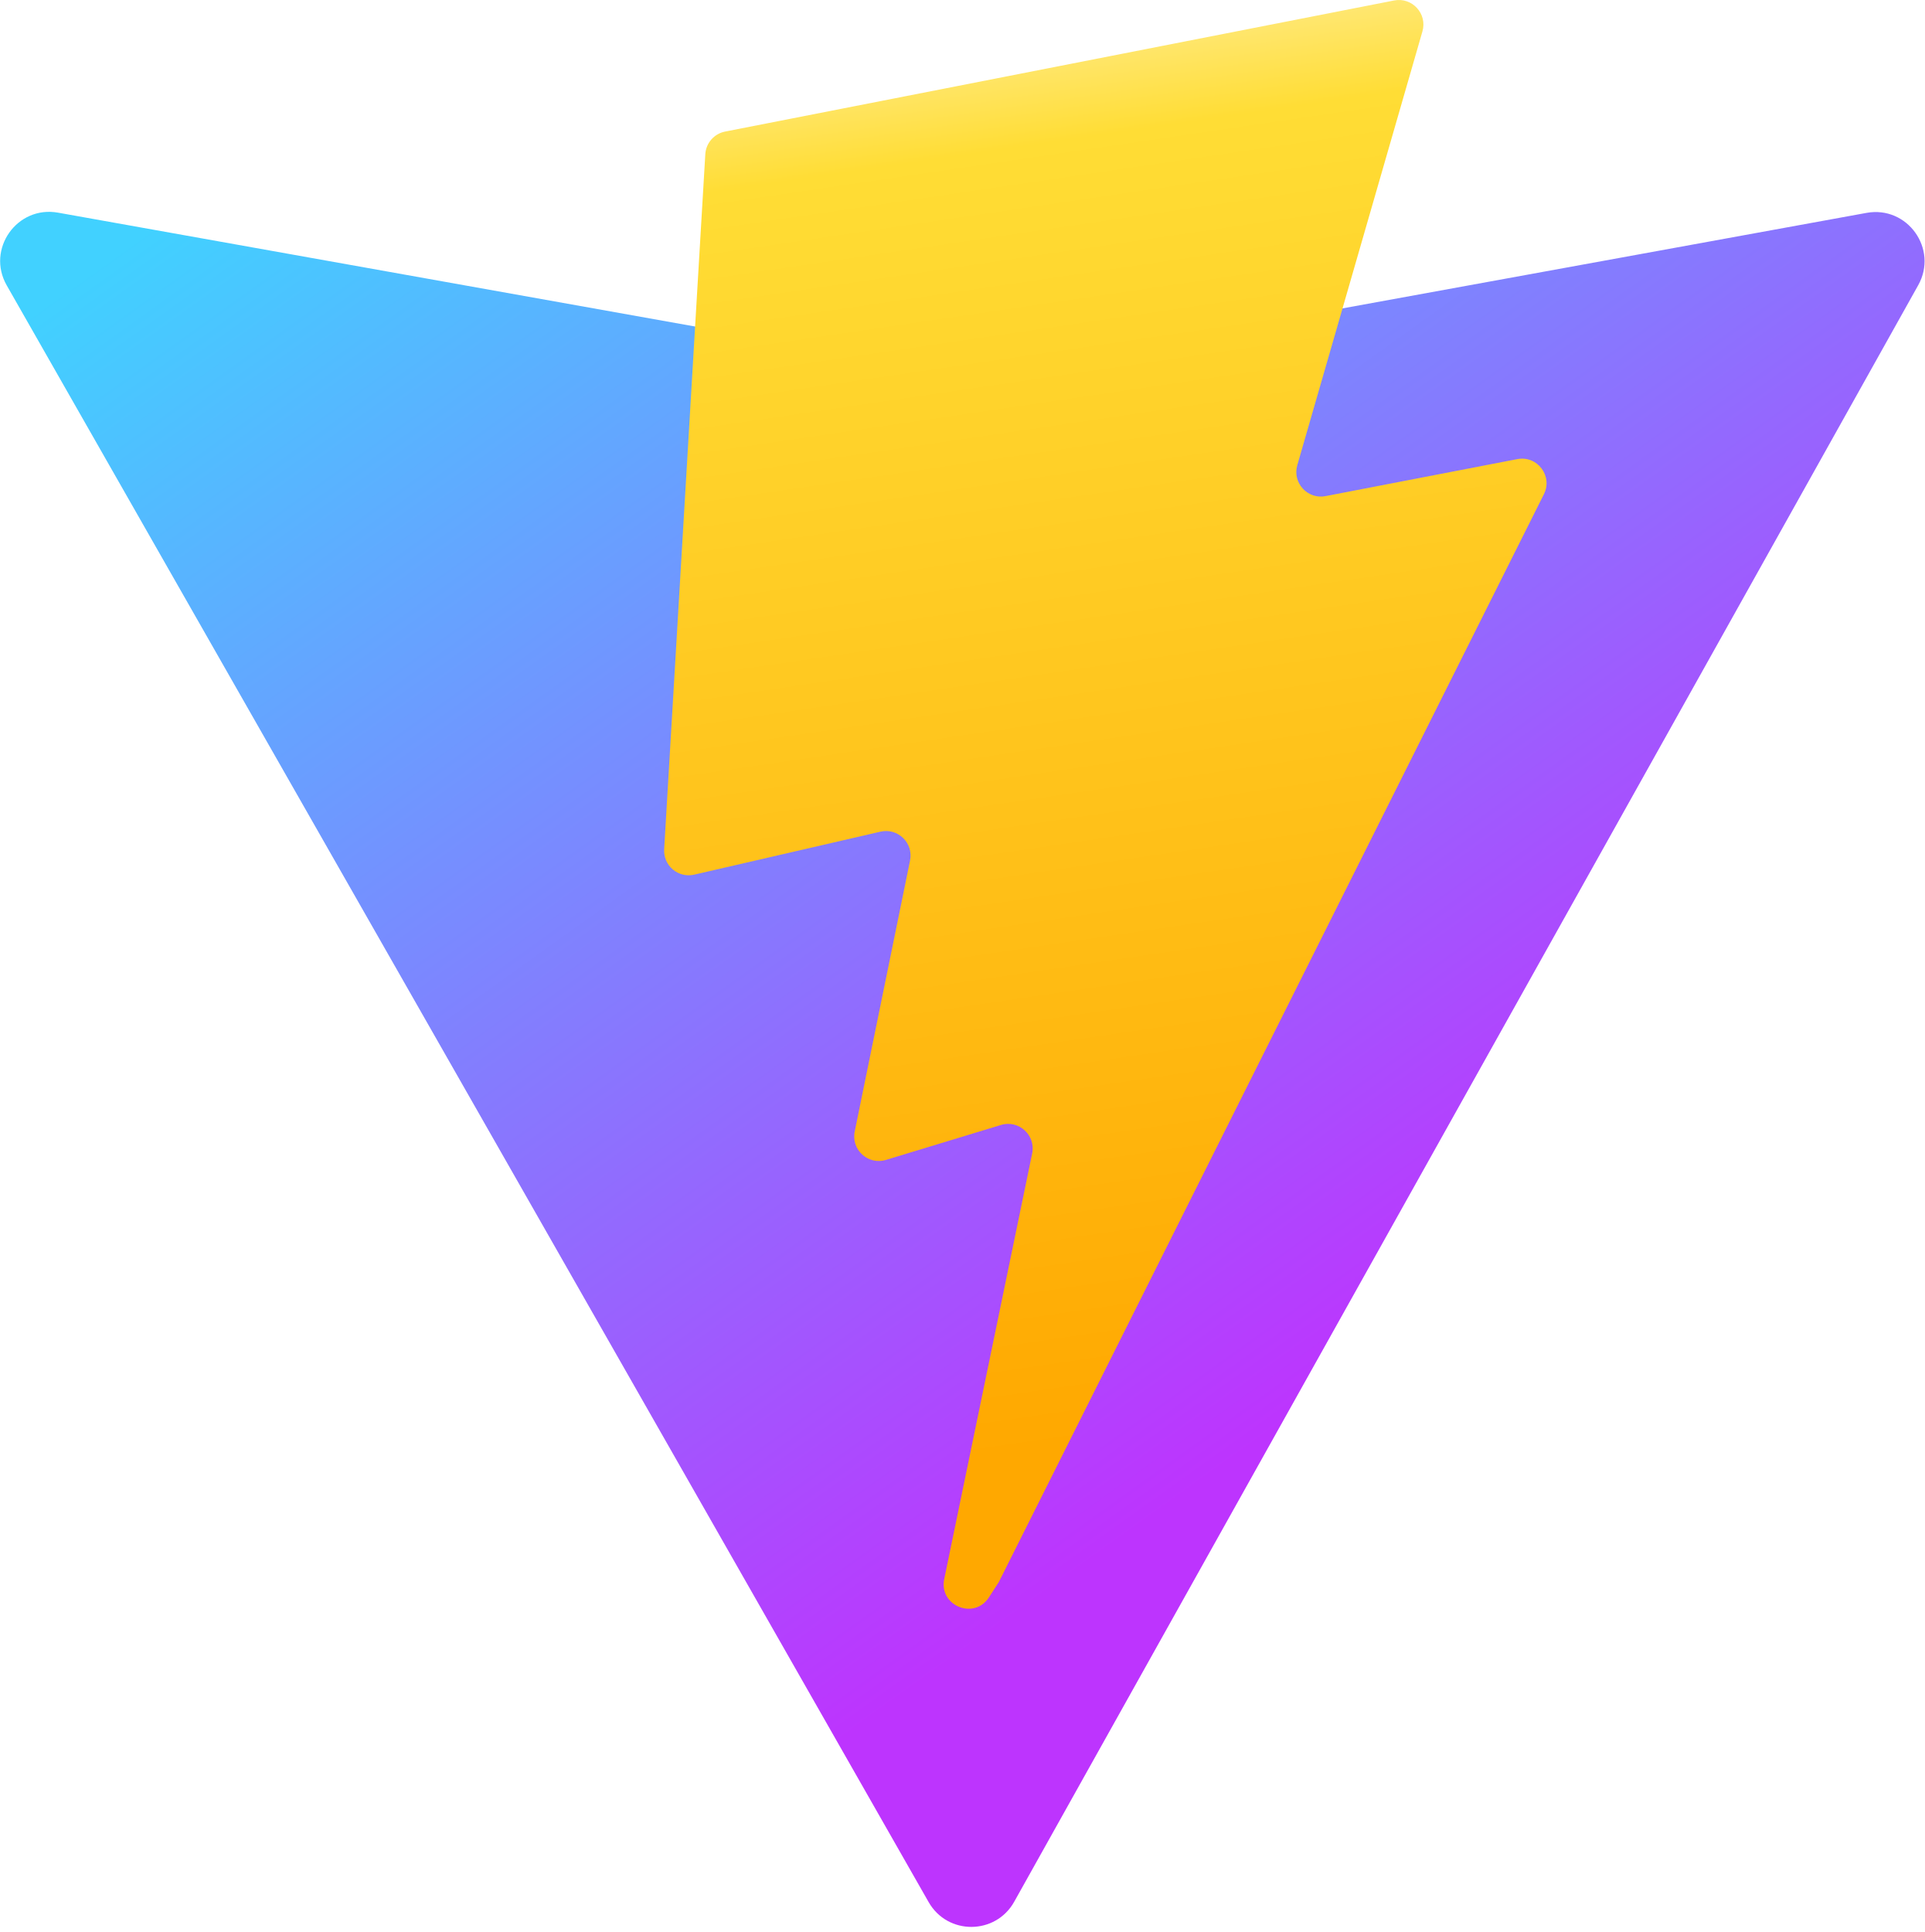
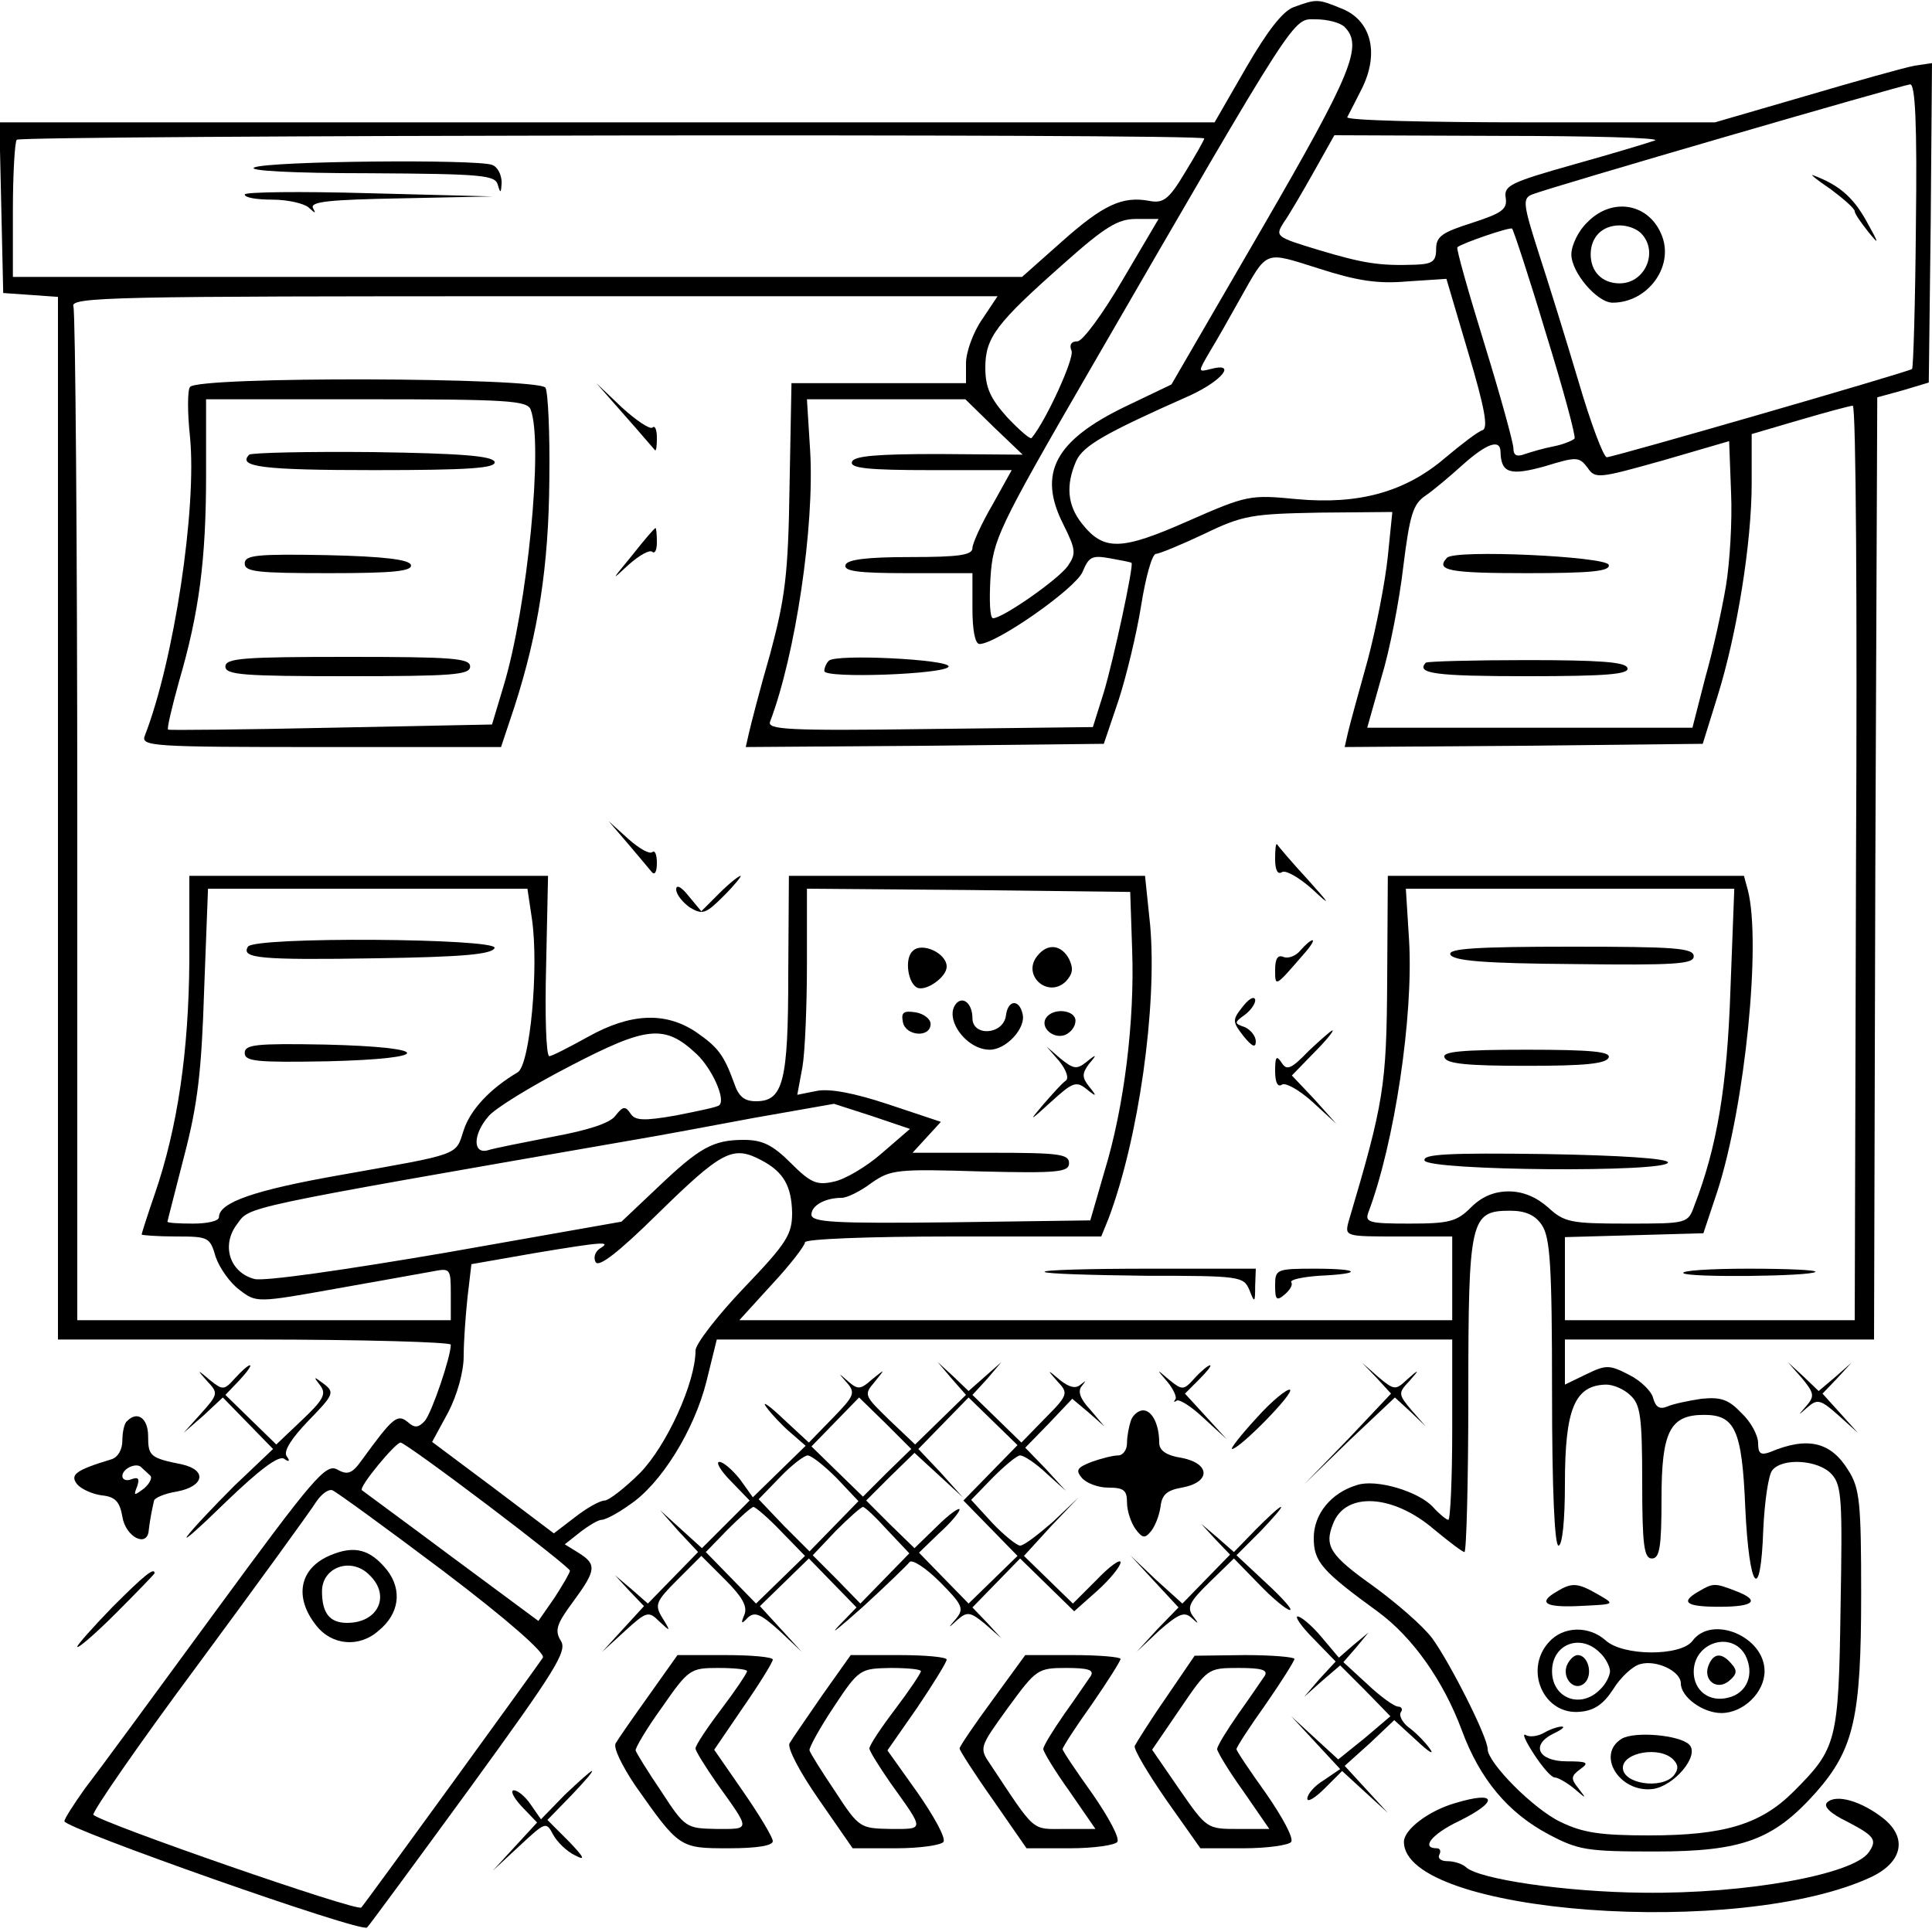
- <svg xmlns="http://www.w3.org/2000/svg" aria-hidden="true" role="img" class="iconify iconify--logos" width="31.88" height="32" preserveAspectRatio="xMidYMid meet" viewBox="0 0 256 257">
-   <defs>
-     <linearGradient id="IconifyId1813088fe1fbc01fb466" x1="-.828%" x2="57.636%" y1="7.652%" y2="78.411%">
-       <stop offset="0%" stop-color="#41D1FF" />
-       <stop offset="100%" stop-color="#BD34FE" />
-     </linearGradient>
-     <linearGradient id="IconifyId1813088fe1fbc01fb467" x1="43.376%" x2="50.316%" y1="2.242%" y2="89.03%">
-       <stop offset="0%" stop-color="#FFEA83" />
-       <stop offset="8.333%" stop-color="#FFDD35" />
-       <stop offset="100%" stop-color="#FFA800" />
-     </linearGradient>
-   </defs>
-   <path fill="url(#IconifyId1813088fe1fbc01fb466)" d="M255.153 37.938L134.897 252.976c-2.483 4.44-8.862 4.466-11.382.048L.875 37.958c-2.746-4.814 1.371-10.646 6.827-9.67l120.385 21.517a6.537 6.537 0 0 0 2.322-.004l117.867-21.483c5.438-.991 9.574 4.796 6.877 9.62Z" />
-   <path fill="url(#IconifyId1813088fe1fbc01fb467)" d="M185.432.063L96.44 17.501a3.268 3.268 0 0 0-2.634 3.014l-5.474 92.456a3.268 3.268 0 0 0 3.997 3.378l24.777-5.718c2.318-.535 4.413 1.507 3.936 3.838l-7.361 36.047c-.495 2.426 1.782 4.5 4.151 3.78l15.304-4.649c2.372-.72 4.652 1.36 4.15 3.788l-11.698 56.621c-.732 3.542 3.979 5.473 5.943 2.437l1.313-2.028l72.516-144.72c1.215-2.423-.88-5.186-3.54-4.672l-25.505 4.922c-2.396.462-4.435-1.77-3.759-4.114l16.646-57.705c.677-2.35-1.37-4.583-3.769-4.113Z" />
+ <svg xmlns="http://www.w3.org/2000/svg" version="1.0" width="300pt" height="300pt" viewBox="0 0 300 300" preserveAspectRatio="xMidYMid meet">
+   <g transform="translate(0,300) scale(0.1,-0.1)" fill="#000000" stroke="none">
+     <path d="M2009 2989 c-17 -6 -41 -37 -74 -94 l-49 -85 -943 0 -944 0 3 -132 3 -133 43 -3 42 -3 0 -810 0 -809 305 0 c168 0 305 -4 305 -8 0 -19 -29 -104 -40 -118 -10 -11 -16 -12 -27 -2 -16 13 -23 7 -71 -59 -15 -21 -22 -24 -38 -15 -18 10 -36 -11 -190 -221 -93 -127 -184 -251 -202 -274 -17 -24 -32 -47 -32 -51 0 -11 462 -174 470 -165 4 4 76 102 160 217 133 183 151 212 141 228 -10 16 -7 26 19 61 36 49 37 58 8 76 l-21 13 24 19 c13 10 28 19 33 19 6 0 25 10 43 23 49 32 101 116 120 192 l16 65 571 0 571 0 0 -140 c0 -77 -3 -140 -6 -140 -3 0 -14 9 -24 20 -22 24 -88 44 -118 34 -40 -12 -67 -45 -67 -82 0 -37 12 -51 100 -115 53 -39 101 -106 130 -184 28 -76 72 -128 134 -161 47 -25 60 -27 166 -27 136 0 184 18 250 92 59 67 70 117 70 307 0 142 -2 165 -20 193 -27 44 -63 53 -122 28 -14 -5 -18 -2 -18 14 0 12 -11 33 -26 47 -20 21 -32 25 -62 22 -20 -3 -44 -8 -53 -12 -12 -5 -18 -1 -22 13 -2 10 -19 27 -37 36 -31 16 -36 16 -67 1 l-33 -16 0 35 0 35 240 0 240 0 2 732 3 731 40 11 40 12 3 248 2 248 -27 -4 c-16 -3 -91 -24 -169 -47 l-141 -41 -287 0 c-158 0 -286 3 -284 8 2 4 12 23 22 43 28 55 16 106 -29 125 -39 16 -40 16 -76 3z m79 -31 c29 -29 11 -72 -128 -312 l-141 -243 -71 -34 c-110 -53 -137 -104 -97 -183 20 -40 20 -46 7 -65 -15 -21 -101 -81 -116 -81 -5 0 -6 28 -4 63 4 59 11 75 154 322 327 565 315 545 351 545 18 0 38 -5 45 -12z m887 -308 c-1 -121 -4 -222 -6 -223 -7 -5 -464 -137 -474 -137 -5 0 -25 53 -44 118 -19 64 -47 154 -62 200 -24 75 -25 84 -10 90 27 11 575 170 587 171 8 1 11 -62 9 -219z m-1105 135 c0 -2 -14 -27 -30 -53 -25 -42 -34 -48 -55 -44 -42 8 -72 -6 -136 -63 l-62 -55 -783 0 -784 0 0 103 c0 57 3 107 6 110 8 7 1844 10 1844 2z m700 -3 c-8 -3 -64 -20 -125 -37 -99 -28 -110 -33 -107 -52 3 -18 -6 -24 -52 -39 -47 -15 -56 -21 -56 -41 0 -19 -6 -23 -32 -24 -56 -2 -81 2 -151 23 -66 20 -67 21 -54 42 8 11 29 47 47 79 l32 57 256 -1 c142 0 250 -3 242 -7z m-827 -217 c-31 -53 -62 -95 -70 -95 -10 0 -13 -6 -9 -15 4 -12 -39 -107 -62 -135 -2 -3 -19 12 -38 32 -26 29 -34 46 -34 77 0 47 17 69 121 161 65 58 85 70 113 70 l35 0 -56 -95z m657 -81 c27 -87 47 -161 45 -165 -3 -3 -17 -9 -32 -12 -16 -3 -36 -9 -45 -12 -13 -5 -18 -2 -18 9 0 8 -20 81 -45 162 -25 81 -44 148 -42 150 6 6 82 32 85 29 2 -2 26 -74 52 -161z m-215 79 l61 4 34 -115 c26 -87 31 -117 22 -120 -7 -2 -33 -22 -58 -43 -62 -53 -134 -73 -231 -64 -72 7 -77 6 -168 -34 -104 -46 -131 -47 -165 -4 -23 29 -25 60 -9 97 11 24 44 43 177 102 50 23 73 52 32 41 -20 -5 -20 -5 -2 26 11 18 32 55 47 82 44 78 37 75 123 48 59 -19 91 -24 137 -20z m-660 -59 c-14 -20 -25 -51 -25 -68 l0 -31 -135 0 -136 0 -3 -160 c-2 -138 -7 -174 -30 -260 -16 -55 -30 -110 -33 -123 l-5 -22 278 2 278 3 23 68 c12 37 28 103 35 147 7 44 17 80 23 80 5 0 39 14 75 31 60 29 74 31 179 33 l113 1 -7 -69 c-4 -39 -18 -111 -31 -160 -14 -50 -28 -101 -31 -114 l-5 -22 278 2 278 3 23 74 c30 96 53 237 53 331 l0 76 75 22 c41 12 78 22 82 22 5 0 7 -319 5 -710 l-2 -710 -225 0 -225 0 0 65 0 64 108 3 107 3 22 66 c43 134 68 386 47 467 l-6 22 -277 0 -276 0 -1 -163 c-1 -163 -5 -189 -60 -374 -6 -23 -5 -23 78 -23 l83 0 0 -65 0 -65 -554 0 -553 0 51 56 c28 30 51 60 51 65 0 5 97 9 230 9 l230 0 11 27 c47 124 76 330 65 456 l-8 77 -276 0 -277 0 -1 -153 c0 -167 -8 -197 -50 -197 -18 0 -27 7 -34 28 -16 44 -25 56 -60 80 -47 31 -101 29 -167 -8 -29 -16 -56 -30 -60 -30 -5 0 -7 63 -5 140 l3 140 -279 0 -278 0 0 -132 c-1 -140 -18 -259 -54 -363 -11 -32 -20 -60 -20 -62 0 -1 24 -3 53 -3 51 0 53 -1 62 -32 6 -17 22 -40 37 -51 26 -20 27 -20 150 2 67 12 135 24 151 27 26 5 27 4 27 -35 l0 -41 -290 0 -290 0 0 779 c0 429 -3 786 -6 795 -6 15 61 16 715 16 l720 0 -24 -36z m18 -167 l45 -43 -131 1 c-95 0 -131 -3 -134 -12 -4 -10 25 -13 122 -13 l126 0 -30 -54 c-17 -29 -31 -60 -31 -67 0 -11 -21 -14 -97 -14 -68 0 -97 -4 -100 -12 -4 -10 20 -13 96 -13 l101 0 0 -55 c0 -33 4 -55 11 -55 26 0 149 86 160 112 10 24 15 26 43 21 17 -3 32 -6 33 -7 4 -3 -28 -151 -43 -201 l-17 -54 -254 -3 c-222 -3 -253 -1 -247 12 39 103 69 302 62 420 l-5 80 123 0 123 0 44 -43z m1137 -247 c-6 -36 -20 -100 -32 -142 l-20 -78 -253 0 -252 0 22 78 c13 42 28 120 34 172 10 80 15 97 34 110 12 8 38 30 58 48 38 34 59 41 59 20 1 -33 15 -37 69 -22 49 15 53 15 66 -2 12 -18 17 -17 117 11 l103 30 3 -80 c2 -44 -2 -109 -8 -145z m-1854 -517 c11 -76 -3 -226 -22 -238 -44 -26 -74 -59 -84 -90 -13 -40 -3 -36 -194 -70 -130 -23 -186 -42 -186 -65 0 -6 -18 -10 -40 -10 -22 0 -40 1 -40 3 0 1 12 47 26 102 21 80 27 132 31 258 l6 157 248 0 248 0 7 -47z m932 -48 c4 -109 -12 -243 -43 -344 l-22 -76 -217 -3 c-181 -2 -216 0 -216 12 0 14 21 26 47 26 8 0 29 10 46 23 30 21 40 22 170 18 121 -3 137 -1 137 13 0 14 -16 16 -122 16 l-121 0 22 24 22 24 -81 27 c-54 18 -92 25 -112 21 l-30 -6 8 43 c4 23 7 95 7 160 l0 117 251 -2 251 -3 3 -90z m929 -62 c-5 -150 -21 -245 -56 -335 -10 -28 -11 -28 -105 -28 -87 0 -97 2 -122 25 -18 16 -39 25 -61 25 -23 0 -42 -8 -59 -25 -22 -22 -34 -25 -96 -25 -63 0 -69 2 -63 18 40 106 70 303 63 422 l-5 80 255 0 255 0 -6 -157z m-1605 -100 c24 -23 45 -70 35 -79 -2 -3 -32 -9 -67 -16 -51 -9 -64 -8 -71 3 -8 12 -12 11 -23 -3 -8 -12 -43 -23 -97 -33 -46 -9 -92 -18 -101 -21 -24 -7 -24 24 0 52 9 12 66 47 126 78 121 63 148 66 198 19z m287 -154 c-24 -21 -58 -41 -75 -44 -26 -6 -36 -1 -66 29 -28 28 -44 36 -73 36 -48 0 -69 -12 -135 -75 l-55 -52 -272 -48 c-158 -27 -283 -45 -298 -41 -38 10 -52 52 -27 85 21 28 -5 23 622 132 30 5 111 20 180 33 l125 22 59 -19 59 -20 -44 -38z m-186 -11 c34 -18 46 -40 47 -81 0 -34 -8 -47 -75 -117 -41 -43 -75 -87 -75 -97 0 -50 -45 -148 -86 -190 -24 -24 -49 -43 -55 -43 -7 0 -27 -11 -45 -25 l-34 -26 -94 71 -95 71 25 46 c14 27 24 63 24 87 0 23 3 64 6 92 l6 51 97 17 c108 18 122 19 102 7 -7 -5 -10 -14 -6 -21 5 -8 35 15 94 73 103 101 119 109 164 85z m1211 -100 c13 -19 16 -61 16 -260 0 -152 4 -238 10 -238 6 0 10 39 10 96 0 116 15 153 64 154 11 0 28 -7 38 -17 15 -14 18 -32 18 -135 0 -98 3 -118 15 -118 12 0 15 17 15 93 0 104 13 130 66 130 48 0 59 -23 64 -143 6 -130 24 -152 28 -35 2 43 8 85 14 92 16 20 72 16 92 -6 16 -17 17 -40 14 -208 -3 -208 -6 -218 -73 -285 -51 -51 -108 -68 -224 -68 -76 0 -103 4 -138 21 -42 20 -113 92 -113 113 0 19 -59 135 -86 172 -15 20 -56 55 -90 80 -69 49 -78 63 -64 98 19 50 93 46 157 -9 23 -19 44 -35 47 -35 3 0 6 109 6 243 0 274 3 287 65 287 24 0 39 -7 49 -22z m-1637 -435 c70 -53 128 -99 128 -102 0 -3 -11 -22 -24 -42 l-25 -36 -135 100 c-75 56 -138 102 -139 103 -6 4 52 74 60 74 4 0 65 -44 135 -97z m-68 -103 c99 -75 158 -127 154 -134 -7 -11 -271 -375 -282 -388 -6 -7 -403 131 -416 144 -3 3 70 109 163 234 93 126 175 239 183 252 8 12 19 20 25 18 7 -3 84 -59 173 -126z" />
+     <path d="M2843 2706 c20 -15 37 -30 37 -34 0 -4 10 -18 21 -32 18 -22 17 -19 -3 17 -20 36 -42 56 -83 71 -5 2 7 -8 28 -22z" />
+     <path d="M2465 2655 c-14 -13 -25 -36 -25 -50 0 -28 40 -75 64 -75 54 0 95 55 77 103 -19 51 -77 62 -116 22z m83 -17 c28 -28 7 -78 -33 -78 -27 0 -45 18 -45 45 0 27 18 45 45 45 12 0 26 -5 33 -12z" />
+     <path d="M395 2740 c-12 -5 58 -9 177 -9 178 -1 197 -3 201 -18 4 -14 5 -13 6 3 0 12 -6 25 -15 28 -24 9 -346 6 -369 -4z" />
+     <path d="M380 2698 c0 -5 19 -8 43 -8 24 0 49 -6 56 -12 11 -10 12 -10 7 -1 -5 10 27 13 136 15 l143 3 -193 5 c-105 3 -192 2 -192 -2z" />
+     <path d="M295 2399 c-4 -5 -4 -40 0 -77 11 -111 -25 -348 -70 -464 -7 -17 10 -18 273 -18 l280 0 21 63 c37 115 53 218 54 352 1 72 -2 136 -6 143 -11 16 -542 18 -552 1z m529 -35 c20 -52 -5 -307 -42 -429 l-18 -60 -250 -5 c-137 -3 -251 -4 -253 -3 -2 2 6 35 17 75 31 106 42 188 42 321 l0 117 249 0 c218 0 250 -2 255 -16z" />
+     <path d="M387 2294 c-19 -19 21 -24 194 -24 148 0 190 3 187 13 -4 9 -52 13 -189 15 -102 1 -188 -1 -192 -4z" />
+     <path d="M380 2125 c0 -13 20 -15 131 -15 100 0 130 3 127 13 -3 8 -41 13 -131 15 -109 2 -127 0 -127 -13z" />
+     <path d="M350 1965 c0 -13 28 -15 190 -15 162 0 190 2 190 15 0 13 -28 15 -190 15 -162 0 -190 -2 -190 -15z" />
+     <path d="M970 2355 c24 -27 45 -52 47 -54 2 -2 3 6 3 19 0 13 -3 20 -7 16 -4 -3 -25 11 -47 31 l-40 38 44 -50z" />
+     <path d="M981 2137 c-32 -39 -33 -40 -5 -14 17 15 33 24 37 20 4 -3 7 3 7 15 0 12 -1 22 -2 22 -2 0 -18 -19 -37 -43z" />
+     <path d="M975 1690 c16 -19 33 -39 37 -44 5 -6 8 1 8 14 0 13 -3 20 -7 17 -4 -4 -20 5 -37 20 l-31 28 30 -35z" />
+     <path d="M1980 1666 c0 -17 4 -25 11 -20 6 3 27 -9 47 -27 30 -28 28 -24 -8 16 -25 27 -46 52 -47 54 -2 2 -3 -8 -3 -23z" />
+     <path d="M1117 1613 l-28 -28 -20 24 c-11 14 -19 18 -19 10 0 -8 10 -20 21 -28 20 -12 25 -10 53 18 17 17 28 31 26 31 -3 0 -18 -12 -33 -27z" />
+     <path d="M2020 1525 c-7 -9 -19 -14 -27 -11 -9 4 -13 -3 -13 -20 0 -27 0 -27 44 24 11 12 17 22 14 22 -3 0 -11 -7 -18 -15z" />
+     <path d="M1929 1436 c-16 -20 -15 -23 2 -45 13 -16 19 -19 19 -8 0 8 -8 18 -17 22 -17 6 -17 7 1 20 10 8 16 18 15 23 -2 6 -11 0 -20 -12z" />
+     <path d="M2032 1368 c-27 -28 -34 -31 -42 -18 -8 12 -10 9 -10 -13 0 -18 4 -26 11 -21 6 3 27 -9 47 -27 l37 -34 -34 38 -35 37 34 35 c19 19 32 35 29 35 -2 0 -19 -15 -37 -32z" />
+     <path d="M1622 1025 c2 -3 73 -5 157 -6 147 0 152 -1 161 -22 8 -21 9 -20 9 6 l1 27 -167 0 c-91 0 -164 -2 -161 -5z" />
+     <path d="M1980 1004 c0 -22 2 -25 15 -14 8 7 13 15 10 19 -2 4 17 8 43 10 69 3 65 11 -6 11 -60 0 -62 -1 -62 -26z" />
+     <path d="M2614 1023 c7 -7 197 -5 205 2 2 3 -44 5 -104 5 -60 0 -105 -3 -101 -7z" />
+     <path d="M1287 1974 c-4 -4 -7 -11 -7 -16 0 -12 190 -5 193 7 2 11 -175 20 -186 9z" />
+     <path d="M2247 2134 c-19 -20 4 -24 124 -24 100 0 130 3 127 13 -5 13 -238 24 -251 11z" />
+     <path d="M2214 1971 c-16 -17 16 -21 157 -21 124 0 160 3 156 13 -3 9 -43 12 -156 12 -84 0 -155 -2 -157 -4z" />
+     <path d="M385 1530 c-11 -18 18 -21 200 -18 132 2 179 6 183 16 5 15 -373 18 -383 2z" />
+     <path d="M380 1365 c0 -13 17 -15 128 -13 167 4 165 22 -3 26 -108 2 -125 0 -125 -13z" />
+     <path d="M1417 1523 c-13 -12 -7 -51 8 -57 14 -5 45 17 45 33 0 21 -39 39 -53 24z" />
+     <path d="M1611 1516 c-25 -30 16 -67 44 -40 11 12 12 20 5 35 -12 22 -33 25 -49 5z" />
+     <path d="M1486 1443 c-22 -22 13 -73 51 -73 25 0 56 33 51 55 -5 24 -23 23 -26 -2 -4 -30 -52 -33 -52 -4 0 21 -13 34 -24 24z" />
+     <path d="M1402 1413 c4 -22 43 -25 43 -3 0 8 -11 16 -23 18 -19 3 -23 0 -20 -15z" />
+     <path d="M1624 1419 c-9 -15 12 -33 30 -26 9 4 16 13 16 22 0 17 -35 21 -46 4z" />
+     <path d="M1645 1352 c11 -14 15 -26 10 -30 -6 -4 -21 -21 -35 -37 -23 -27 -22 -27 12 4 33 30 39 33 55 20 16 -13 17 -12 4 4 -11 14 -11 20 0 35 13 15 12 16 -4 3 -15 -12 -20 -11 -40 5 l-22 19 20 -23z" />
+     <path d="M2252 1518 c4 -10 53 -14 191 -15 159 -2 187 0 187 12 0 13 -29 15 -191 15 -148 0 -190 -3 -187 -12z" />
+     <path d="M2243 1358 c3 -10 37 -13 127 -13 90 0 124 3 128 13 3 9 -27 12 -128 12 -101 0 -131 -3 -127 -12z" />
+     <path d="M2212 1198 c6 -16 378 -19 378 -3 0 6 -72 11 -191 13 -149 2 -190 0 -187 -10z" />
+     <path d="M2418 529 c-30 -17 -20 -25 30 -23 62 3 61 2 32 19 -30 17 -39 18 -62 4z" />
+     <path d="M2638 529 c-30 -17 -20 -24 32 -24 55 0 64 10 24 25 -31 12 -34 12 -56 -1z" />
+     <path d="M2405 450 c-39 -43 -8 -114 49 -108 22 2 36 12 51 35 11 18 30 36 42 39 25 7 63 -11 63 -30 0 -21 34 -46 63 -46 34 0 67 32 67 65 0 54 -82 88 -112 47 -18 -24 -108 -24 -135 1 -26 23 -66 22 -88 -3z m79 -16 c9 -8 16 -22 16 -29 0 -7 -7 -21 -16 -29 -30 -30 -74 -13 -74 29 0 42 44 59 74 29z m226 -4 c15 -29 3 -59 -26 -66 -30 -8 -54 11 -54 40 0 46 59 64 80 26z" />
+     <path d="M2433 414 c-8 -21 13 -42 28 -27 13 13 5 43 -11 43 -6 0 -13 -7 -17 -16z" />
+     <path d="M2653 414 c-9 -23 13 -40 32 -24 12 10 13 16 4 26 -15 18 -28 18 -36 -2z" />
+     <path d="M2397 309 c-9 -5 -22 -7 -28 -3 -6 3 0 -10 13 -30 13 -20 27 -36 32 -36 5 0 19 -8 30 -17 20 -17 20 -17 7 0 -12 15 -12 19 3 30 14 10 11 12 -21 12 -44 0 -57 25 -21 43 13 6 19 11 13 11 -5 0 -18 -4 -28 -10z" />
+     <path d="M2518 300 c-40 -25 -3 -84 48 -78 33 4 74 52 57 69 -15 15 -85 21 -105 9z m80 -32 c8 -8 9 -15 1 -25 -19 -22 -79 -13 -79 12 0 24 57 34 78 13z" />
+     <path d="M513 585 c-48 -20 -57 -65 -22 -109 24 -31 67 -35 97 -8 32 26 37 63 13 94 -26 32 -50 39 -88 23z m61 -31 c33 -32 13 -74 -35 -74 -27 0 -39 15 -39 49 0 38 46 54 74 25z" />
+     <path d="M365 860 c-17 -19 -19 -19 -39 -3 -20 17 -21 17 -4 -2 17 -18 17 -20 -10 -50 l-27 -30 31 27 30 28 39 -40 39 -40 -60 -57 c-32 -32 -65 -67 -73 -78 -8 -11 19 13 61 54 50 48 80 71 89 66 8 -6 10 -4 4 4 -5 8 8 28 34 55 39 40 41 44 24 57 -16 12 -17 12 -6 -2 10 -13 6 -22 -28 -54 l-40 -38 -40 39 -39 38 22 23 c12 13 19 23 16 23 -3 0 -13 -9 -23 -20z" />
+     <path d="M1478 859 l22 -25 -39 -38 -40 -39 -40 38 c-39 38 -40 39 -23 59 17 21 17 21 -4 4 -18 -16 -22 -16 -37 -3 -16 14 -16 14 -2 -2 14 -16 11 -21 -22 -55 l-37 -38 -40 37 c-22 21 -34 29 -26 18 8 -11 25 -29 38 -40 l23 -20 -41 -40 -41 -40 -20 28 c-12 15 -26 27 -32 27 -6 0 2 -14 18 -30 l29 -30 -37 -37 -37 -37 -32 29 -33 30 29 -33 30 -32 -39 -40 -39 -40 -25 22 -26 22 22 -24 23 -24 -33 -36 -32 -35 35 32 c34 31 37 32 54 15 17 -16 18 -16 5 5 -13 21 -11 26 23 60 l37 37 37 -37 c26 -26 35 -41 30 -54 -6 -14 -5 -16 5 -5 11 10 20 6 49 -20 l35 -33 -32 35 -33 36 38 37 38 37 37 -38 37 -38 -28 -29 c-15 -16 2 -2 38 30 36 33 68 64 72 69 3 6 25 -8 47 -30 36 -36 38 -42 26 -57 -14 -16 -13 -16 2 -2 15 13 20 12 43 -7 l25 -22 -22 24 -23 24 37 38 37 38 42 -41 42 -41 36 32 c20 18 36 38 36 44 0 6 -17 -6 -37 -27 l-37 -37 -38 37 -38 37 42 46 43 45 -40 -38 c-23 -20 -45 -37 -51 -37 -5 0 -25 16 -43 35 l-33 36 33 34 c19 19 38 35 43 35 6 0 24 -12 40 -27 l31 -28 -31 34 -32 33 37 38 36 38 25 -21 25 -22 -22 26 c-16 17 -20 29 -13 37 7 9 7 9 -2 2 -8 -7 -18 -4 -32 7 -20 17 -21 17 -4 -2 17 -18 17 -21 -19 -57 l-37 -38 -38 37 -38 37 23 25 22 26 -25 -22 -26 -23 -24 23 -24 22 22 -26z m-101 -146 l-37 -37 -40 39 -40 39 37 38 37 38 41 -40 40 -40 -38 -37z m161 0 l-42 -43 42 -43 42 -43 -38 -37 -38 -37 -39 40 -38 39 31 30 c18 16 32 33 32 37 0 4 -16 -7 -35 -26 l-35 -34 -38 37 -37 37 37 37 38 37 37 -34 38 -35 -34 38 -35 37 39 40 39 40 38 -37 38 -37 -42 -43z m-239 -8 l34 -36 -38 -39 -38 -39 -40 40 -39 41 33 34 c18 19 38 34 43 34 6 0 26 -16 45 -35z m-86 -83 l37 -38 -38 -37 -38 -37 -39 40 -39 40 34 35 c19 19 37 35 40 35 3 0 23 -17 43 -38z m165 2 l34 -36 -38 -39 -38 -39 -37 38 -37 37 36 38 c20 20 39 37 42 37 3 0 20 -16 38 -36z" />
+     <path d="M1855 860 c-17 -19 -19 -19 -39 -3 -21 18 -21 18 -3 -3 9 -11 15 -24 12 -27 -3 -4 -2 -5 2 -2 4 3 23 -9 42 -27 l36 -33 -32 35 -33 36 22 22 c12 12 20 22 17 22 -3 0 -14 -9 -24 -20z" />
+     <path d="M2138 860 l22 -24 -67 -71 -68 -70 70 68 71 67 24 -22 24 -23 -22 25 c-21 25 -21 27 -4 45 17 19 16 20 -3 3 -18 -17 -20 -17 -45 4 l-25 22 23 -24z" />
+     <path d="M2798 860 c19 -23 20 -28 7 -43 -14 -16 -14 -16 2 -2 15 13 20 12 48 -13 l30 -27 -27 30 -28 31 23 24 22 24 -25 -22 -26 -22 -24 23 -24 22 22 -25z" />
+     <path d="M1951 798 c-24 -26 -41 -48 -38 -48 12 0 98 88 90 92 -4 2 -28 -17 -52 -44z" />
+     <path d="M1756 794 c-3 -9 -6 -24 -6 -35 0 -10 -6 -19 -14 -19 -8 0 -27 -5 -41 -10 -23 -9 -25 -13 -15 -25 7 -8 25 -15 41 -15 24 0 29 -4 29 -23 0 -13 6 -31 13 -41 11 -15 15 -15 24 -4 6 7 13 24 15 38 2 19 10 26 33 30 45 8 45 37 1 46 -26 4 -36 12 -36 24 0 28 -11 50 -25 50 -7 0 -16 -7 -19 -16z" />
+     <path d="M197 793 c-4 -3 -7 -17 -7 -30 0 -14 -7 -26 -17 -29 -56 -17 -65 -24 -53 -39 6 -7 23 -15 38 -17 21 -2 28 -10 32 -33 5 -32 39 -49 41 -21 1 9 3 21 4 26 1 6 3 14 4 19 0 5 17 12 36 15 42 8 47 33 8 42 -50 10 -53 13 -53 44 0 28 -17 40 -33 23z m36 -84 c4 -3 0 -12 -9 -20 -16 -12 -17 -12 -11 3 4 12 2 15 -9 11 -7 -3 -14 -1 -14 5 0 12 23 22 30 13 3 -3 9 -8 13 -12z" />
+     <path d="M1950 625 l-34 -35 -25 22 -26 22 22 -24 23 -24 -37 -38 -37 -38 -41 37 -40 38 37 -40 38 -41 -33 -34 -32 -35 35 33 c30 26 39 30 50 20 12 -11 12 -10 2 3 -9 13 -5 22 26 52 l38 37 39 -40 c21 -22 43 -40 48 -40 5 0 -12 19 -37 42 l-46 43 37 37 c20 21 35 38 32 38 -3 0 -20 -16 -39 -35z" />
+     <path d="M175 505 c-30 -31 -55 -59 -55 -62 0 -4 27 19 60 52 33 33 60 61 60 62 0 10 -16 -3 -65 -52z" />
+     <path d="M2040 455 l34 -35 -25 -27 -24 -28 28 25 28 24 39 -39 39 -40 -40 -34 -41 -33 -36 33 -37 34 38 -41 38 -41 -25 -17 c-15 -9 -26 -22 -26 -29 0 -6 12 1 27 16 l27 27 36 -33 35 -32 -33 36 -34 37 39 35 38 36 35 -32 c19 -18 28 -23 20 -12 -8 11 -23 26 -33 33 -9 7 -15 18 -12 23 4 5 1 9 -4 9 -6 0 -28 16 -48 35 l-37 34 20 23 19 23 -23 -19 -23 -20 -27 32 c-15 18 -32 32 -37 32 -5 0 6 -16 25 -35z" />
+     <path d="M1008 368 c-25 -35 -48 -68 -52 -75 -4 -7 10 -35 30 -65 69 -98 69 -98 146 -98 43 0 68 4 68 11 0 6 -21 41 -46 77 l-45 65 45 66 c25 36 46 70 46 74 0 4 -33 7 -74 7 l-74 0 -44 -62z m152 37 c0 -3 -18 -30 -40 -59 -22 -29 -40 -56 -40 -61 0 -4 15 -28 33 -54 53 -74 53 -71 0 -71 -47 1 -49 1 -86 58 -21 31 -39 60 -40 64 -1 3 17 34 41 67 41 59 44 61 87 61 25 0 45 -2 45 -5z" />
+     <path d="M1277 368 c-24 -35 -47 -68 -51 -75 -4 -7 16 -45 46 -88 l52 -75 67 0 c38 0 71 5 74 10 4 6 -15 40 -40 76 l-47 66 46 66 c25 37 46 71 46 75 0 4 -34 7 -74 7 l-75 0 -44 -62z m153 37 c0 -3 -18 -30 -40 -59 -22 -29 -40 -56 -40 -61 0 -4 15 -28 33 -54 53 -74 53 -71 0 -71 -47 1 -49 1 -86 58 -21 31 -39 60 -40 64 -1 4 16 35 38 68 39 59 41 59 88 60 26 0 47 -2 47 -5z" />
+     <path d="M1541 360 c-28 -38 -51 -72 -51 -75 0 -3 23 -39 52 -80 l52 -75 67 0 c38 0 71 5 74 10 4 6 -14 39 -39 75 -25 35 -46 66 -46 69 0 3 20 34 45 69 25 36 45 68 45 71 0 3 -33 6 -74 6 l-74 0 -51 -70z m153 38 c-5 -7 -23 -34 -41 -59 -18 -26 -33 -50 -33 -55 0 -4 18 -34 41 -66 l40 -58 -48 0 c-52 0 -44 -7 -115 100 -18 26 -17 27 27 88 44 60 46 62 91 62 33 0 43 -3 38 -12z" />
+     <path d="M1810 363 c-25 -36 -46 -70 -48 -74 -2 -5 20 -42 49 -84 l53 -75 67 0 c37 0 71 5 74 10 4 6 -14 39 -39 75 -25 35 -46 66 -46 69 0 3 20 34 45 69 25 36 45 68 45 71 0 3 -35 6 -77 6 l-78 -1 -45 -66z m154 35 c-5 -7 -23 -34 -41 -59 -18 -26 -33 -50 -33 -55 0 -4 18 -34 41 -66 l40 -58 -48 0 c-49 0 -49 0 -92 62 l-42 61 43 63 c43 63 43 64 91 64 36 0 46 -3 41 -12z" />
+     <path d="M877 213 l-37 -38 -16 23 c-8 12 -20 22 -26 22 -6 0 -1 -11 12 -25 l24 -25 -35 -38 -34 -37 42 39 c40 37 41 38 52 17 6 -11 21 -26 34 -32 17 -9 14 -3 -10 22 l-33 33 37 38 c20 21 35 38 32 38 -2 0 -21 -17 -42 -37z" />
+     <path d="M2259 200 c-41 -12 -79 -41 -79 -60 0 -112 522 -151 727 -54 47 23 55 60 18 90 -34 27 -74 39 -88 25 -6 -6 5 -17 32 -30 42 -22 46 -28 33 -47 -24 -35 -192 -65 -350 -63 -120 1 -257 21 -276 40 -6 5 -18 9 -29 9 -10 0 -15 5 -12 10 3 6 1 10 -4 10 -25 0 -8 22 34 42 63 31 60 48 -6 28z" />
+   </g>
</svg>
